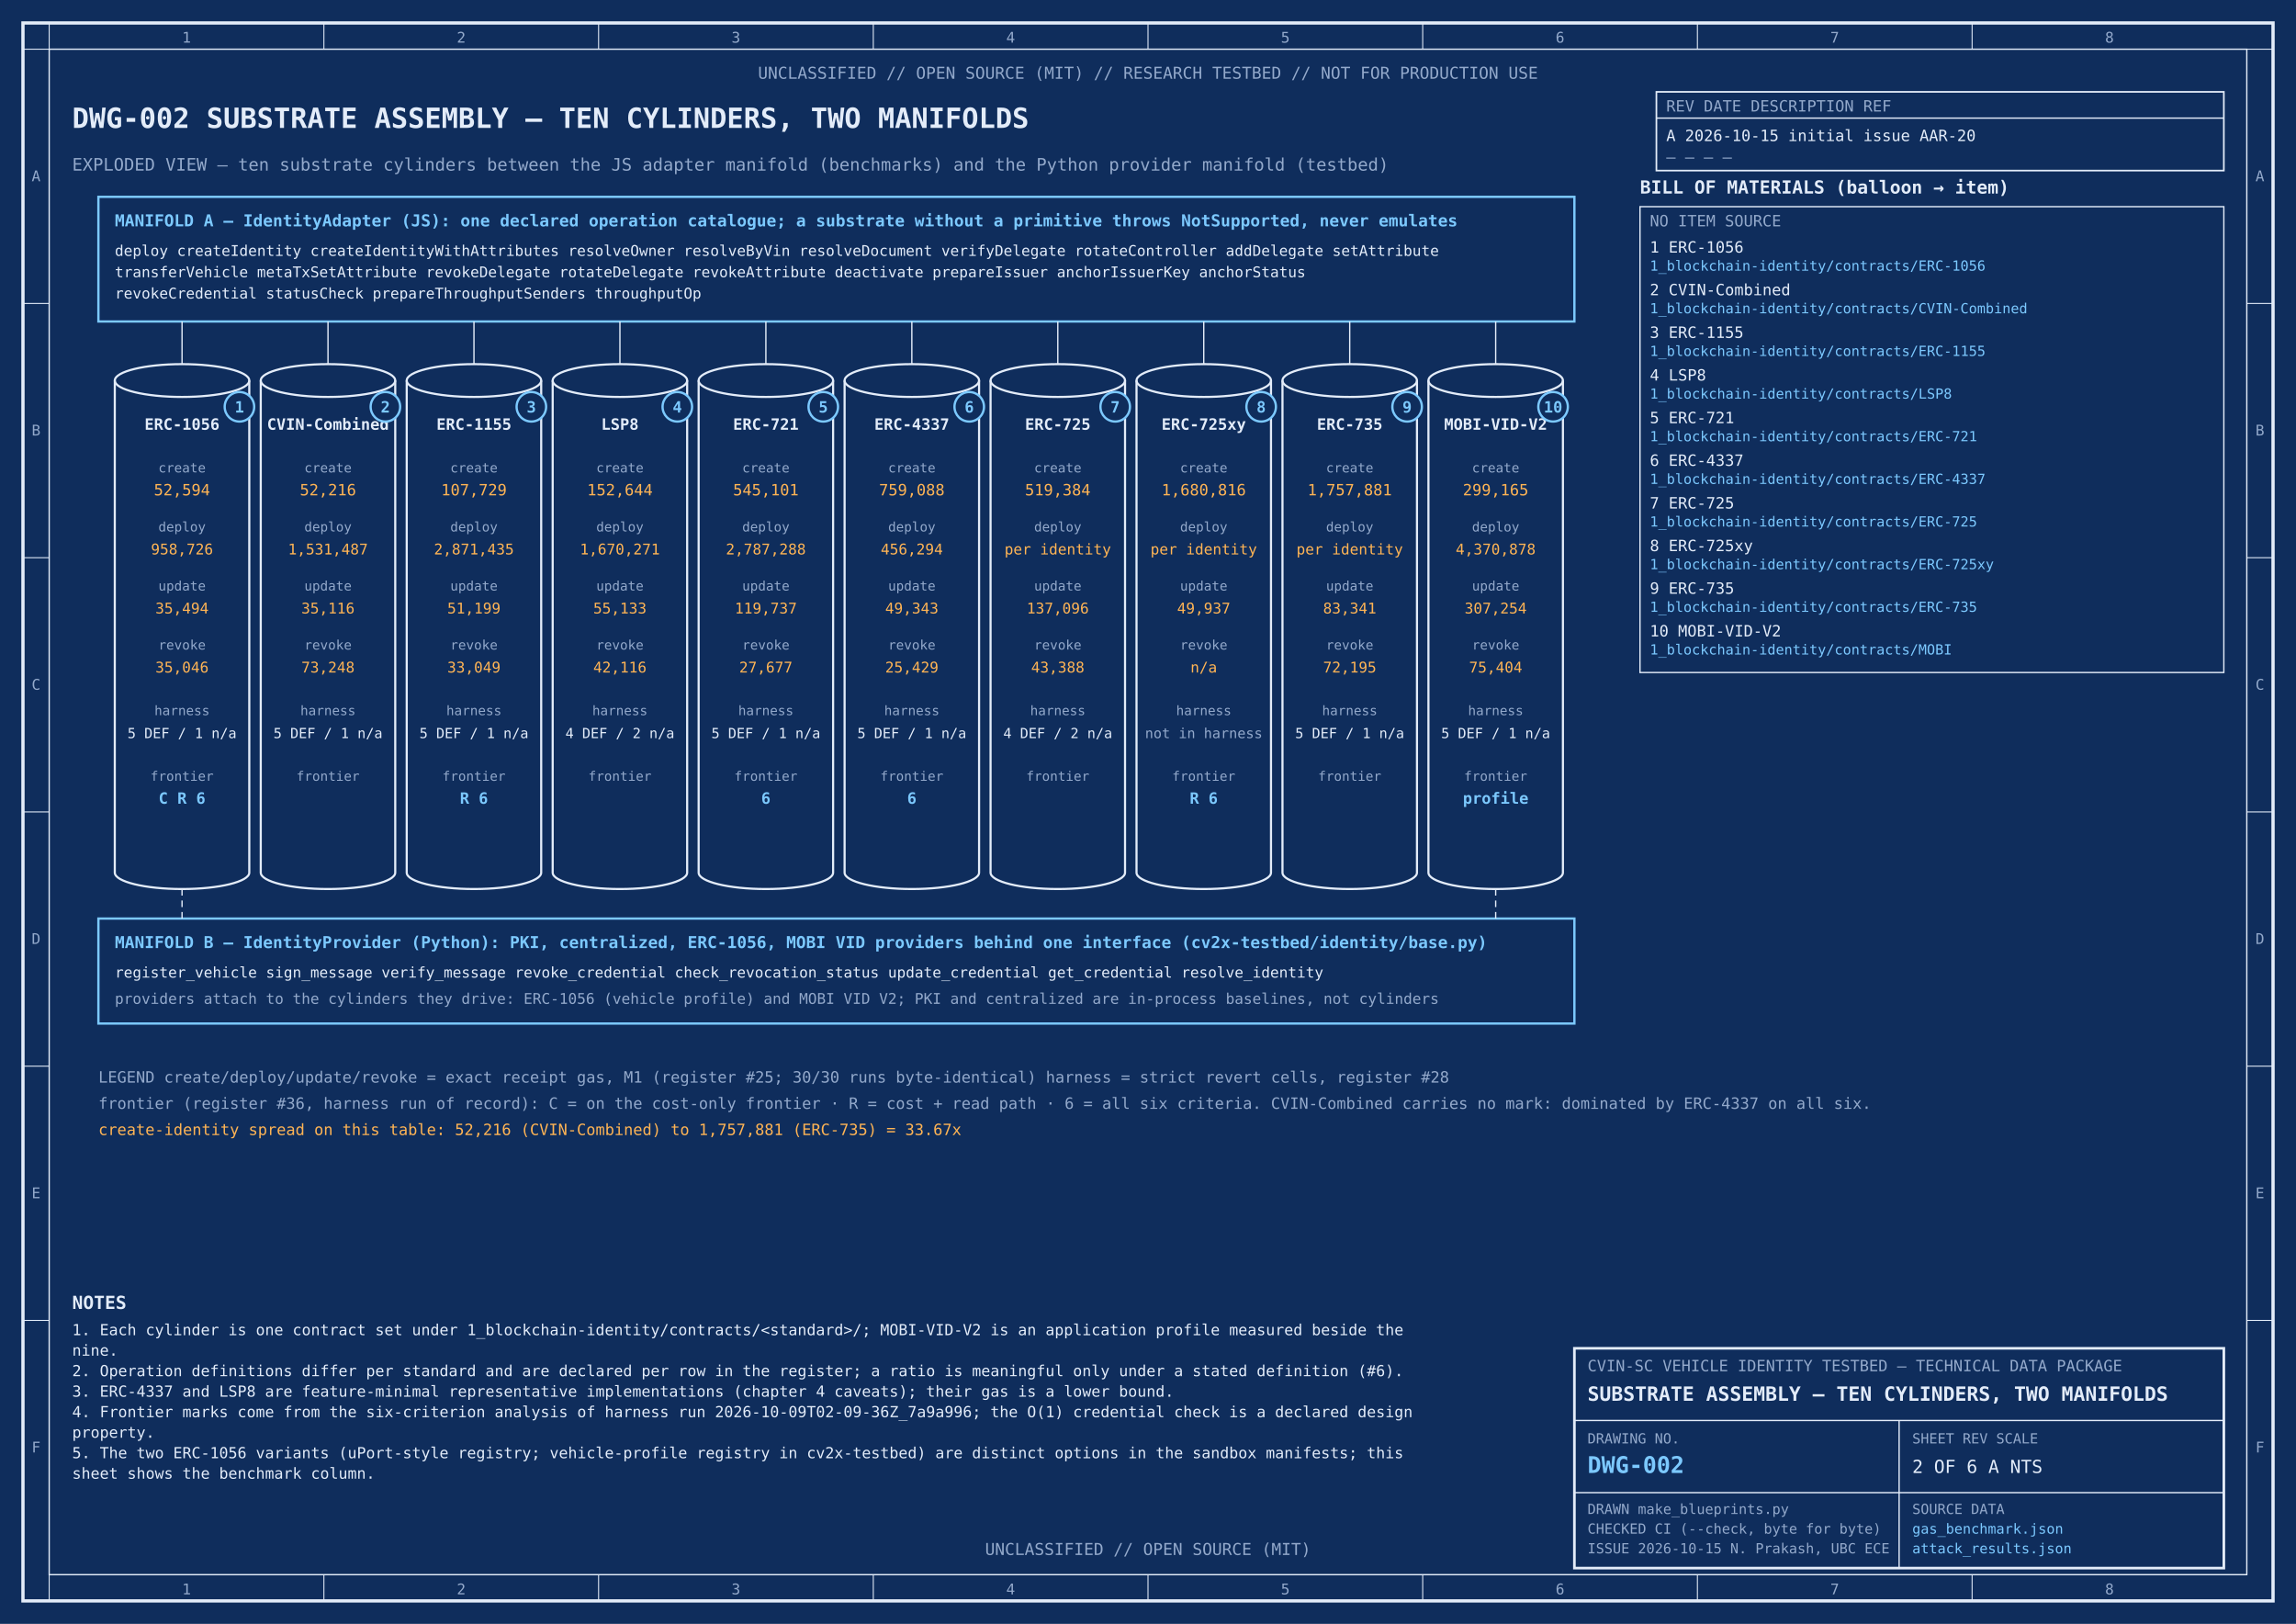
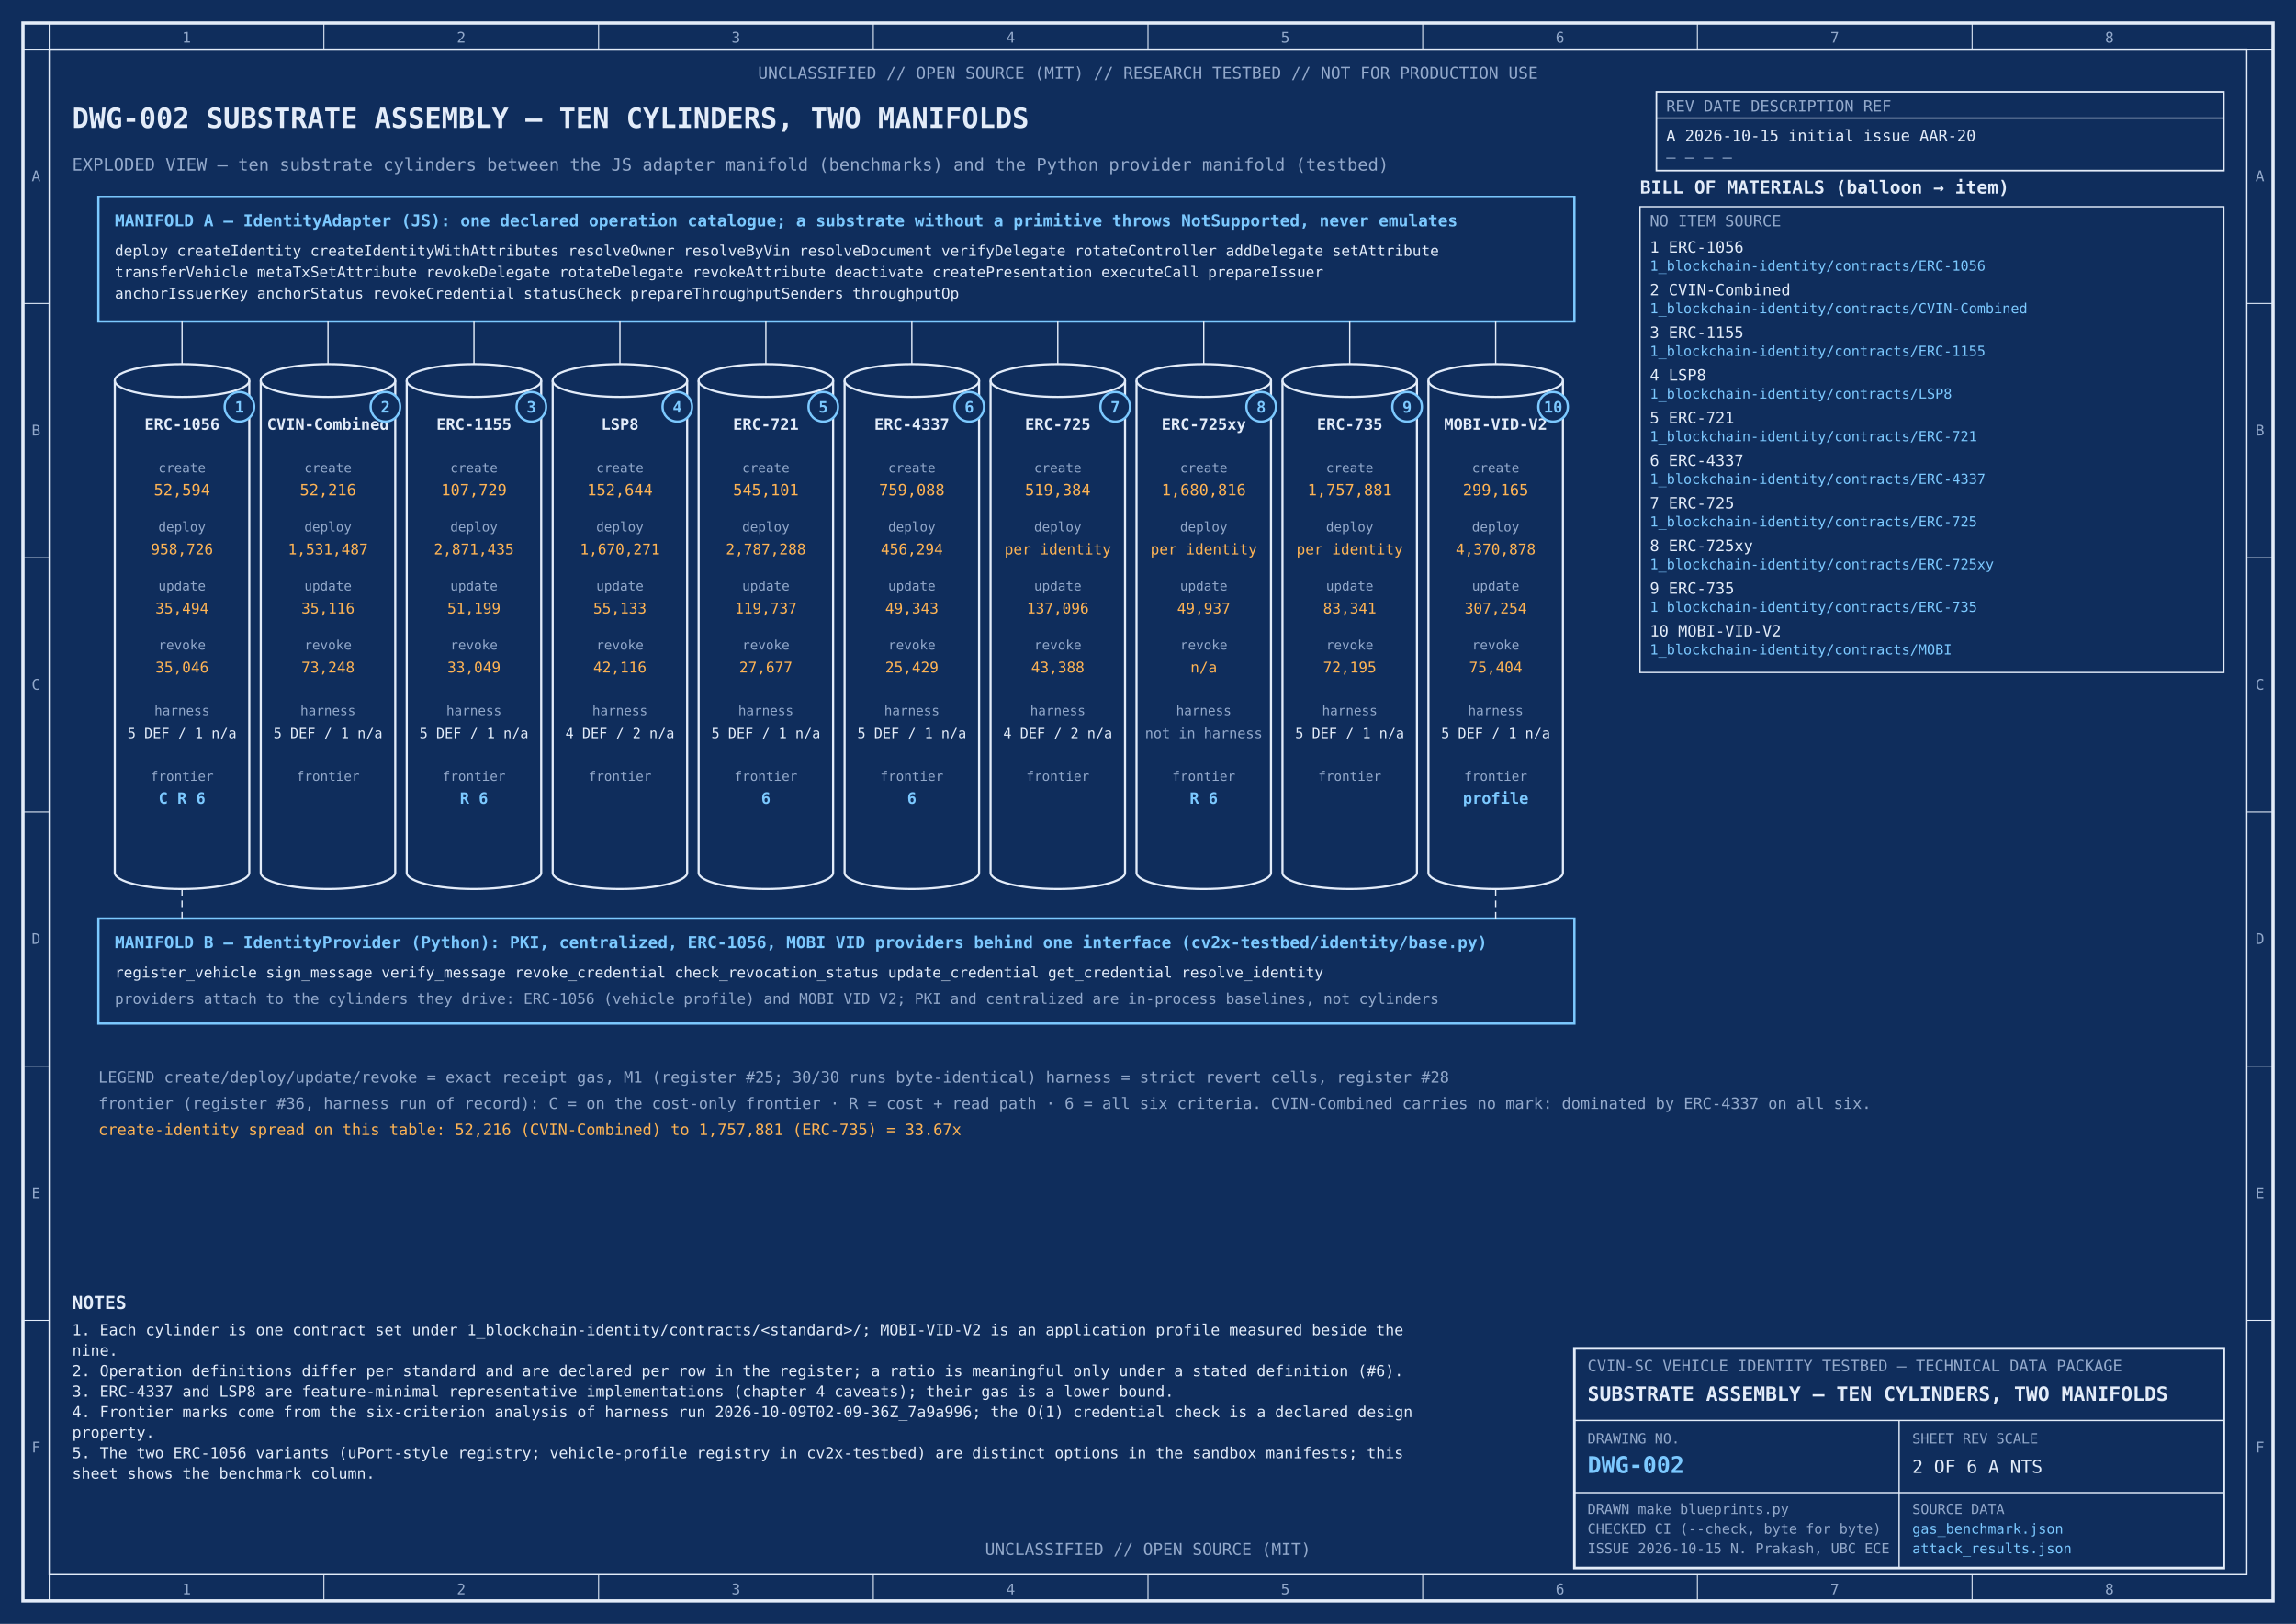
<svg xmlns="http://www.w3.org/2000/svg" width="1400" height="990" viewBox="0 0 1400 990" font-family="DejaVu Sans Mono, Menlo, Consolas, monospace">
  <defs>
    <marker id="arrow" viewBox="0 0 10 10" refX="9" refY="5" markerWidth="7" markerHeight="7" orient="auto-start-reverse">
      <path d="M0,0 L10,5 L0,10 z" fill="#e3ecf9" />
    </marker>
    <pattern id="hatch" width="8" height="8" patternUnits="userSpaceOnUse" patternTransform="rotate(45)">
      <line x1="0" y1="0" x2="0" y2="8" stroke="#ffb454" stroke-width="1" />
    </pattern>
  </defs>
  <rect width="1400" height="990" fill="#0f2d5c" />
  <text x="44" y="104" font-size="10.5" text-anchor="start" fill="#93a9cb" font-weight="normal">EXPLODED VIEW — ten substrate cylinders between the JS adapter manifold (benchmarks) and the Python provider manifold (testbed)</text>
  <rect x="60" y="120" width="900" height="76" stroke="#7cc9ff" fill="none" stroke-width="1.4" rx="0" />
  <text x="70" y="138" font-size="10" text-anchor="start" fill="#7cc9ff" font-weight="bold">MANIFOLD A — IdentityAdapter (JS): one declared operation catalogue; a substrate without a primitive throws NotSupported, never emulates</text>
  <text x="70" y="156" font-size="9" text-anchor="start" fill="#e3ecf9" font-weight="normal">deploy createIdentity createIdentityWithAttributes resolveOwner resolveByVin resolveDocument verifyDelegate rotateController addDelegate setAttribute</text>
-   <text x="70" y="169" font-size="9" text-anchor="start" fill="#e3ecf9" font-weight="normal">transferVehicle metaTxSetAttribute revokeDelegate rotateDelegate revokeAttribute deactivate prepareIssuer anchorIssuerKey anchorStatus</text>
-   <text x="70" y="182" font-size="9" text-anchor="start" fill="#e3ecf9" font-weight="normal">revokeCredential statusCheck prepareThroughputSenders throughputOp</text>
+   <text x="70" y="169" font-size="9" text-anchor="start" fill="#e3ecf9" font-weight="normal">transferVehicle metaTxSetAttribute revokeDelegate rotateDelegate revokeAttribute deactivate createPresentation executeCall prepareIssuer</text>
+   <text x="70" y="182" font-size="9" text-anchor="start" fill="#e3ecf9" font-weight="normal">anchorIssuerKey anchorStatus revokeCredential statusCheck prepareThroughputSenders throughputOp</text>
  <ellipse cx="111.0" cy="232" rx="41.0" ry="10" stroke="#e3ecf9" fill="#0f2d5c" stroke-width="1.3" />
  <line x1="70" y1="232" x2="70" y2="532" stroke="#e3ecf9" stroke-width="1.3" />
  <line x1="152" y1="232" x2="152" y2="532" stroke="#e3ecf9" stroke-width="1.3" />
  <path d="M70,532 a41.0,10 0 0,0 82,0" stroke="#e3ecf9" fill="none" stroke-width="1.3" />
  <text x="111.0" y="262" font-size="9.5" text-anchor="middle" fill="#e3ecf9" font-weight="bold">ERC-1056</text>
  <text x="111.0" y="288" font-size="8" text-anchor="middle" fill="#93a9cb" font-weight="normal">create</text>
  <text x="111.0" y="302" font-size="9.5" text-anchor="middle" fill="#ffb454" font-weight="normal">52,594</text>
  <text x="111.0" y="324" font-size="8" text-anchor="middle" fill="#93a9cb" font-weight="normal">deploy</text>
  <text x="111.0" y="338" font-size="9" text-anchor="middle" fill="#ffb454" font-weight="normal">958,726</text>
  <text x="111.0" y="360" font-size="8" text-anchor="middle" fill="#93a9cb" font-weight="normal">update</text>
  <text x="111.0" y="374" font-size="9" text-anchor="middle" fill="#ffb454" font-weight="normal">35,494</text>
  <text x="111.0" y="396" font-size="8" text-anchor="middle" fill="#93a9cb" font-weight="normal">revoke</text>
  <text x="111.0" y="410" font-size="9" text-anchor="middle" fill="#ffb454" font-weight="normal">35,046</text>
  <text x="111.0" y="436" font-size="8" text-anchor="middle" fill="#93a9cb" font-weight="normal">harness</text>
  <text x="111.0" y="450" font-size="8.5" text-anchor="middle" fill="#e3ecf9" font-weight="normal">5 DEF / 1 n/a</text>
  <text x="111.0" y="476" font-size="8" text-anchor="middle" fill="#93a9cb" font-weight="normal">frontier</text>
  <text x="111.0" y="490" font-size="9.5" text-anchor="middle" fill="#7cc9ff" font-weight="bold">C R 6</text>
  <circle cx="146" cy="248" r="9" stroke="#7cc9ff" fill="#0f2d5c" stroke-width="1.4" />
  <text x="146" y="251.5" font-size="9.5" text-anchor="middle" fill="#7cc9ff" font-weight="bold">1</text>
  <line x1="111.0" y1="196" x2="111.0" y2="222" stroke="#e3ecf9" stroke-width="0.8" />
  <ellipse cx="200.0" cy="232" rx="41.0" ry="10" stroke="#e3ecf9" fill="#0f2d5c" stroke-width="1.3" />
  <line x1="159" y1="232" x2="159" y2="532" stroke="#e3ecf9" stroke-width="1.3" />
  <line x1="241" y1="232" x2="241" y2="532" stroke="#e3ecf9" stroke-width="1.3" />
  <path d="M159,532 a41.0,10 0 0,0 82,0" stroke="#e3ecf9" fill="none" stroke-width="1.3" />
  <text x="200.0" y="262" font-size="9.5" text-anchor="middle" fill="#e3ecf9" font-weight="bold">CVIN-Combined</text>
  <text x="200.0" y="288" font-size="8" text-anchor="middle" fill="#93a9cb" font-weight="normal">create</text>
  <text x="200.0" y="302" font-size="9.5" text-anchor="middle" fill="#ffb454" font-weight="normal">52,216</text>
  <text x="200.0" y="324" font-size="8" text-anchor="middle" fill="#93a9cb" font-weight="normal">deploy</text>
  <text x="200.0" y="338" font-size="9" text-anchor="middle" fill="#ffb454" font-weight="normal">1,531,487</text>
  <text x="200.0" y="360" font-size="8" text-anchor="middle" fill="#93a9cb" font-weight="normal">update</text>
  <text x="200.0" y="374" font-size="9" text-anchor="middle" fill="#ffb454" font-weight="normal">35,116</text>
  <text x="200.0" y="396" font-size="8" text-anchor="middle" fill="#93a9cb" font-weight="normal">revoke</text>
  <text x="200.0" y="410" font-size="9" text-anchor="middle" fill="#ffb454" font-weight="normal">73,248</text>
  <text x="200.0" y="436" font-size="8" text-anchor="middle" fill="#93a9cb" font-weight="normal">harness</text>
  <text x="200.0" y="450" font-size="8.5" text-anchor="middle" fill="#e3ecf9" font-weight="normal">5 DEF / 1 n/a</text>
  <text x="200.0" y="476" font-size="8" text-anchor="middle" fill="#93a9cb" font-weight="normal">frontier</text>
  <text x="200.0" y="490" font-size="9.5" text-anchor="middle" fill="#7cc9ff" font-weight="bold" />
  <circle cx="235" cy="248" r="9" stroke="#7cc9ff" fill="#0f2d5c" stroke-width="1.4" />
  <text x="235" y="251.5" font-size="9.5" text-anchor="middle" fill="#7cc9ff" font-weight="bold">2</text>
  <line x1="200.0" y1="196" x2="200.0" y2="222" stroke="#e3ecf9" stroke-width="0.8" />
  <ellipse cx="289.0" cy="232" rx="41.0" ry="10" stroke="#e3ecf9" fill="#0f2d5c" stroke-width="1.3" />
  <line x1="248" y1="232" x2="248" y2="532" stroke="#e3ecf9" stroke-width="1.3" />
  <line x1="330" y1="232" x2="330" y2="532" stroke="#e3ecf9" stroke-width="1.3" />
  <path d="M248,532 a41.0,10 0 0,0 82,0" stroke="#e3ecf9" fill="none" stroke-width="1.3" />
  <text x="289.0" y="262" font-size="9.5" text-anchor="middle" fill="#e3ecf9" font-weight="bold">ERC-1155</text>
  <text x="289.0" y="288" font-size="8" text-anchor="middle" fill="#93a9cb" font-weight="normal">create</text>
  <text x="289.0" y="302" font-size="9.5" text-anchor="middle" fill="#ffb454" font-weight="normal">107,729</text>
  <text x="289.0" y="324" font-size="8" text-anchor="middle" fill="#93a9cb" font-weight="normal">deploy</text>
  <text x="289.0" y="338" font-size="9" text-anchor="middle" fill="#ffb454" font-weight="normal">2,871,435</text>
  <text x="289.0" y="360" font-size="8" text-anchor="middle" fill="#93a9cb" font-weight="normal">update</text>
  <text x="289.0" y="374" font-size="9" text-anchor="middle" fill="#ffb454" font-weight="normal">51,199</text>
  <text x="289.0" y="396" font-size="8" text-anchor="middle" fill="#93a9cb" font-weight="normal">revoke</text>
  <text x="289.0" y="410" font-size="9" text-anchor="middle" fill="#ffb454" font-weight="normal">33,049</text>
  <text x="289.0" y="436" font-size="8" text-anchor="middle" fill="#93a9cb" font-weight="normal">harness</text>
  <text x="289.0" y="450" font-size="8.5" text-anchor="middle" fill="#e3ecf9" font-weight="normal">5 DEF / 1 n/a</text>
  <text x="289.0" y="476" font-size="8" text-anchor="middle" fill="#93a9cb" font-weight="normal">frontier</text>
  <text x="289.0" y="490" font-size="9.5" text-anchor="middle" fill="#7cc9ff" font-weight="bold">R 6</text>
  <circle cx="324" cy="248" r="9" stroke="#7cc9ff" fill="#0f2d5c" stroke-width="1.4" />
  <text x="324" y="251.5" font-size="9.5" text-anchor="middle" fill="#7cc9ff" font-weight="bold">3</text>
  <line x1="289.0" y1="196" x2="289.0" y2="222" stroke="#e3ecf9" stroke-width="0.8" />
  <ellipse cx="378.0" cy="232" rx="41.0" ry="10" stroke="#e3ecf9" fill="#0f2d5c" stroke-width="1.3" />
  <line x1="337" y1="232" x2="337" y2="532" stroke="#e3ecf9" stroke-width="1.3" />
  <line x1="419" y1="232" x2="419" y2="532" stroke="#e3ecf9" stroke-width="1.3" />
  <path d="M337,532 a41.0,10 0 0,0 82,0" stroke="#e3ecf9" fill="none" stroke-width="1.3" />
  <text x="378.0" y="262" font-size="9.5" text-anchor="middle" fill="#e3ecf9" font-weight="bold">LSP8</text>
  <text x="378.0" y="288" font-size="8" text-anchor="middle" fill="#93a9cb" font-weight="normal">create</text>
  <text x="378.0" y="302" font-size="9.5" text-anchor="middle" fill="#ffb454" font-weight="normal">152,644</text>
  <text x="378.0" y="324" font-size="8" text-anchor="middle" fill="#93a9cb" font-weight="normal">deploy</text>
  <text x="378.0" y="338" font-size="9" text-anchor="middle" fill="#ffb454" font-weight="normal">1,670,271</text>
  <text x="378.0" y="360" font-size="8" text-anchor="middle" fill="#93a9cb" font-weight="normal">update</text>
  <text x="378.0" y="374" font-size="9" text-anchor="middle" fill="#ffb454" font-weight="normal">55,133</text>
  <text x="378.0" y="396" font-size="8" text-anchor="middle" fill="#93a9cb" font-weight="normal">revoke</text>
  <text x="378.0" y="410" font-size="9" text-anchor="middle" fill="#ffb454" font-weight="normal">42,116</text>
  <text x="378.0" y="436" font-size="8" text-anchor="middle" fill="#93a9cb" font-weight="normal">harness</text>
  <text x="378.0" y="450" font-size="8.5" text-anchor="middle" fill="#e3ecf9" font-weight="normal">4 DEF / 2 n/a</text>
  <text x="378.0" y="476" font-size="8" text-anchor="middle" fill="#93a9cb" font-weight="normal">frontier</text>
  <text x="378.0" y="490" font-size="9.5" text-anchor="middle" fill="#7cc9ff" font-weight="bold" />
  <circle cx="413" cy="248" r="9" stroke="#7cc9ff" fill="#0f2d5c" stroke-width="1.4" />
  <text x="413" y="251.5" font-size="9.5" text-anchor="middle" fill="#7cc9ff" font-weight="bold">4</text>
  <line x1="378.0" y1="196" x2="378.0" y2="222" stroke="#e3ecf9" stroke-width="0.8" />
  <ellipse cx="467.0" cy="232" rx="41.0" ry="10" stroke="#e3ecf9" fill="#0f2d5c" stroke-width="1.3" />
  <line x1="426" y1="232" x2="426" y2="532" stroke="#e3ecf9" stroke-width="1.3" />
  <line x1="508" y1="232" x2="508" y2="532" stroke="#e3ecf9" stroke-width="1.3" />
  <path d="M426,532 a41.0,10 0 0,0 82,0" stroke="#e3ecf9" fill="none" stroke-width="1.3" />
  <text x="467.0" y="262" font-size="9.5" text-anchor="middle" fill="#e3ecf9" font-weight="bold">ERC-721</text>
  <text x="467.0" y="288" font-size="8" text-anchor="middle" fill="#93a9cb" font-weight="normal">create</text>
  <text x="467.0" y="302" font-size="9.5" text-anchor="middle" fill="#ffb454" font-weight="normal">545,101</text>
  <text x="467.0" y="324" font-size="8" text-anchor="middle" fill="#93a9cb" font-weight="normal">deploy</text>
  <text x="467.0" y="338" font-size="9" text-anchor="middle" fill="#ffb454" font-weight="normal">2,787,288</text>
  <text x="467.0" y="360" font-size="8" text-anchor="middle" fill="#93a9cb" font-weight="normal">update</text>
  <text x="467.0" y="374" font-size="9" text-anchor="middle" fill="#ffb454" font-weight="normal">119,737</text>
  <text x="467.0" y="396" font-size="8" text-anchor="middle" fill="#93a9cb" font-weight="normal">revoke</text>
  <text x="467.0" y="410" font-size="9" text-anchor="middle" fill="#ffb454" font-weight="normal">27,677</text>
  <text x="467.0" y="436" font-size="8" text-anchor="middle" fill="#93a9cb" font-weight="normal">harness</text>
  <text x="467.0" y="450" font-size="8.5" text-anchor="middle" fill="#e3ecf9" font-weight="normal">5 DEF / 1 n/a</text>
  <text x="467.0" y="476" font-size="8" text-anchor="middle" fill="#93a9cb" font-weight="normal">frontier</text>
  <text x="467.0" y="490" font-size="9.5" text-anchor="middle" fill="#7cc9ff" font-weight="bold">6</text>
  <circle cx="502" cy="248" r="9" stroke="#7cc9ff" fill="#0f2d5c" stroke-width="1.4" />
  <text x="502" y="251.5" font-size="9.5" text-anchor="middle" fill="#7cc9ff" font-weight="bold">5</text>
  <line x1="467.0" y1="196" x2="467.0" y2="222" stroke="#e3ecf9" stroke-width="0.8" />
  <ellipse cx="556.0" cy="232" rx="41.0" ry="10" stroke="#e3ecf9" fill="#0f2d5c" stroke-width="1.3" />
  <line x1="515" y1="232" x2="515" y2="532" stroke="#e3ecf9" stroke-width="1.3" />
  <line x1="597" y1="232" x2="597" y2="532" stroke="#e3ecf9" stroke-width="1.3" />
  <path d="M515,532 a41.0,10 0 0,0 82,0" stroke="#e3ecf9" fill="none" stroke-width="1.3" />
  <text x="556.0" y="262" font-size="9.5" text-anchor="middle" fill="#e3ecf9" font-weight="bold">ERC-4337</text>
  <text x="556.0" y="288" font-size="8" text-anchor="middle" fill="#93a9cb" font-weight="normal">create</text>
  <text x="556.0" y="302" font-size="9.5" text-anchor="middle" fill="#ffb454" font-weight="normal">759,088</text>
  <text x="556.0" y="324" font-size="8" text-anchor="middle" fill="#93a9cb" font-weight="normal">deploy</text>
  <text x="556.0" y="338" font-size="9" text-anchor="middle" fill="#ffb454" font-weight="normal">456,294</text>
  <text x="556.0" y="360" font-size="8" text-anchor="middle" fill="#93a9cb" font-weight="normal">update</text>
  <text x="556.0" y="374" font-size="9" text-anchor="middle" fill="#ffb454" font-weight="normal">49,343</text>
  <text x="556.0" y="396" font-size="8" text-anchor="middle" fill="#93a9cb" font-weight="normal">revoke</text>
  <text x="556.0" y="410" font-size="9" text-anchor="middle" fill="#ffb454" font-weight="normal">25,429</text>
  <text x="556.0" y="436" font-size="8" text-anchor="middle" fill="#93a9cb" font-weight="normal">harness</text>
  <text x="556.0" y="450" font-size="8.5" text-anchor="middle" fill="#e3ecf9" font-weight="normal">5 DEF / 1 n/a</text>
  <text x="556.0" y="476" font-size="8" text-anchor="middle" fill="#93a9cb" font-weight="normal">frontier</text>
  <text x="556.0" y="490" font-size="9.5" text-anchor="middle" fill="#7cc9ff" font-weight="bold">6</text>
  <circle cx="591" cy="248" r="9" stroke="#7cc9ff" fill="#0f2d5c" stroke-width="1.4" />
  <text x="591" y="251.5" font-size="9.5" text-anchor="middle" fill="#7cc9ff" font-weight="bold">6</text>
  <line x1="556.0" y1="196" x2="556.0" y2="222" stroke="#e3ecf9" stroke-width="0.8" />
  <ellipse cx="645.0" cy="232" rx="41.0" ry="10" stroke="#e3ecf9" fill="#0f2d5c" stroke-width="1.3" />
  <line x1="604" y1="232" x2="604" y2="532" stroke="#e3ecf9" stroke-width="1.3" />
  <line x1="686" y1="232" x2="686" y2="532" stroke="#e3ecf9" stroke-width="1.3" />
  <path d="M604,532 a41.0,10 0 0,0 82,0" stroke="#e3ecf9" fill="none" stroke-width="1.3" />
  <text x="645.0" y="262" font-size="9.5" text-anchor="middle" fill="#e3ecf9" font-weight="bold">ERC-725</text>
  <text x="645.0" y="288" font-size="8" text-anchor="middle" fill="#93a9cb" font-weight="normal">create</text>
  <text x="645.0" y="302" font-size="9.5" text-anchor="middle" fill="#ffb454" font-weight="normal">519,384</text>
  <text x="645.0" y="324" font-size="8" text-anchor="middle" fill="#93a9cb" font-weight="normal">deploy</text>
  <text x="645.0" y="338" font-size="9" text-anchor="middle" fill="#ffb454" font-weight="normal">per identity</text>
  <text x="645.0" y="360" font-size="8" text-anchor="middle" fill="#93a9cb" font-weight="normal">update</text>
  <text x="645.0" y="374" font-size="9" text-anchor="middle" fill="#ffb454" font-weight="normal">137,096</text>
  <text x="645.0" y="396" font-size="8" text-anchor="middle" fill="#93a9cb" font-weight="normal">revoke</text>
  <text x="645.0" y="410" font-size="9" text-anchor="middle" fill="#ffb454" font-weight="normal">43,388</text>
  <text x="645.0" y="436" font-size="8" text-anchor="middle" fill="#93a9cb" font-weight="normal">harness</text>
  <text x="645.0" y="450" font-size="8.5" text-anchor="middle" fill="#e3ecf9" font-weight="normal">4 DEF / 2 n/a</text>
  <text x="645.0" y="476" font-size="8" text-anchor="middle" fill="#93a9cb" font-weight="normal">frontier</text>
  <text x="645.0" y="490" font-size="9.5" text-anchor="middle" fill="#7cc9ff" font-weight="bold" />
  <circle cx="680" cy="248" r="9" stroke="#7cc9ff" fill="#0f2d5c" stroke-width="1.4" />
  <text x="680" y="251.5" font-size="9.5" text-anchor="middle" fill="#7cc9ff" font-weight="bold">7</text>
  <line x1="645.0" y1="196" x2="645.0" y2="222" stroke="#e3ecf9" stroke-width="0.8" />
  <ellipse cx="734.0" cy="232" rx="41.0" ry="10" stroke="#e3ecf9" fill="#0f2d5c" stroke-width="1.3" />
  <line x1="693" y1="232" x2="693" y2="532" stroke="#e3ecf9" stroke-width="1.3" />
  <line x1="775" y1="232" x2="775" y2="532" stroke="#e3ecf9" stroke-width="1.3" />
  <path d="M693,532 a41.0,10 0 0,0 82,0" stroke="#e3ecf9" fill="none" stroke-width="1.3" />
  <text x="734.0" y="262" font-size="9.5" text-anchor="middle" fill="#e3ecf9" font-weight="bold">ERC-725xy</text>
  <text x="734.0" y="288" font-size="8" text-anchor="middle" fill="#93a9cb" font-weight="normal">create</text>
  <text x="734.0" y="302" font-size="9.5" text-anchor="middle" fill="#ffb454" font-weight="normal">1,680,816</text>
  <text x="734.0" y="324" font-size="8" text-anchor="middle" fill="#93a9cb" font-weight="normal">deploy</text>
  <text x="734.0" y="338" font-size="9" text-anchor="middle" fill="#ffb454" font-weight="normal">per identity</text>
  <text x="734.0" y="360" font-size="8" text-anchor="middle" fill="#93a9cb" font-weight="normal">update</text>
  <text x="734.0" y="374" font-size="9" text-anchor="middle" fill="#ffb454" font-weight="normal">49,937</text>
  <text x="734.0" y="396" font-size="8" text-anchor="middle" fill="#93a9cb" font-weight="normal">revoke</text>
  <text x="734.0" y="410" font-size="9" text-anchor="middle" fill="#ffb454" font-weight="normal">n/a</text>
  <text x="734.0" y="436" font-size="8" text-anchor="middle" fill="#93a9cb" font-weight="normal">harness</text>
  <text x="734.0" y="450" font-size="8.5" text-anchor="middle" fill="#93a9cb" font-weight="normal">not in harness</text>
  <text x="734.0" y="476" font-size="8" text-anchor="middle" fill="#93a9cb" font-weight="normal">frontier</text>
  <text x="734.0" y="490" font-size="9.5" text-anchor="middle" fill="#7cc9ff" font-weight="bold">R 6</text>
  <circle cx="769" cy="248" r="9" stroke="#7cc9ff" fill="#0f2d5c" stroke-width="1.4" />
  <text x="769" y="251.5" font-size="9.5" text-anchor="middle" fill="#7cc9ff" font-weight="bold">8</text>
  <line x1="734.0" y1="196" x2="734.0" y2="222" stroke="#e3ecf9" stroke-width="0.8" />
  <ellipse cx="823.0" cy="232" rx="41.0" ry="10" stroke="#e3ecf9" fill="#0f2d5c" stroke-width="1.3" />
  <line x1="782" y1="232" x2="782" y2="532" stroke="#e3ecf9" stroke-width="1.3" />
  <line x1="864" y1="232" x2="864" y2="532" stroke="#e3ecf9" stroke-width="1.3" />
  <path d="M782,532 a41.0,10 0 0,0 82,0" stroke="#e3ecf9" fill="none" stroke-width="1.3" />
  <text x="823.0" y="262" font-size="9.5" text-anchor="middle" fill="#e3ecf9" font-weight="bold">ERC-735</text>
  <text x="823.0" y="288" font-size="8" text-anchor="middle" fill="#93a9cb" font-weight="normal">create</text>
  <text x="823.0" y="302" font-size="9.5" text-anchor="middle" fill="#ffb454" font-weight="normal">1,757,881</text>
  <text x="823.0" y="324" font-size="8" text-anchor="middle" fill="#93a9cb" font-weight="normal">deploy</text>
  <text x="823.0" y="338" font-size="9" text-anchor="middle" fill="#ffb454" font-weight="normal">per identity</text>
  <text x="823.0" y="360" font-size="8" text-anchor="middle" fill="#93a9cb" font-weight="normal">update</text>
  <text x="823.0" y="374" font-size="9" text-anchor="middle" fill="#ffb454" font-weight="normal">83,341</text>
  <text x="823.0" y="396" font-size="8" text-anchor="middle" fill="#93a9cb" font-weight="normal">revoke</text>
  <text x="823.0" y="410" font-size="9" text-anchor="middle" fill="#ffb454" font-weight="normal">72,195</text>
  <text x="823.0" y="436" font-size="8" text-anchor="middle" fill="#93a9cb" font-weight="normal">harness</text>
  <text x="823.0" y="450" font-size="8.5" text-anchor="middle" fill="#e3ecf9" font-weight="normal">5 DEF / 1 n/a</text>
  <text x="823.0" y="476" font-size="8" text-anchor="middle" fill="#93a9cb" font-weight="normal">frontier</text>
  <text x="823.0" y="490" font-size="9.5" text-anchor="middle" fill="#7cc9ff" font-weight="bold" />
  <circle cx="858" cy="248" r="9" stroke="#7cc9ff" fill="#0f2d5c" stroke-width="1.4" />
  <text x="858" y="251.5" font-size="9.5" text-anchor="middle" fill="#7cc9ff" font-weight="bold">9</text>
  <line x1="823.0" y1="196" x2="823.0" y2="222" stroke="#e3ecf9" stroke-width="0.8" />
  <ellipse cx="912.0" cy="232" rx="41.0" ry="10" stroke="#e3ecf9" fill="#0f2d5c" stroke-width="1.3" />
  <line x1="871" y1="232" x2="871" y2="532" stroke="#e3ecf9" stroke-width="1.3" />
  <line x1="953" y1="232" x2="953" y2="532" stroke="#e3ecf9" stroke-width="1.3" />
  <path d="M871,532 a41.0,10 0 0,0 82,0" stroke="#e3ecf9" fill="none" stroke-width="1.3" />
  <text x="912.0" y="262" font-size="9.5" text-anchor="middle" fill="#e3ecf9" font-weight="bold">MOBI-VID-V2</text>
  <text x="912.0" y="288" font-size="8" text-anchor="middle" fill="#93a9cb" font-weight="normal">create</text>
  <text x="912.0" y="302" font-size="9.5" text-anchor="middle" fill="#ffb454" font-weight="normal">299,165</text>
  <text x="912.0" y="324" font-size="8" text-anchor="middle" fill="#93a9cb" font-weight="normal">deploy</text>
  <text x="912.0" y="338" font-size="9" text-anchor="middle" fill="#ffb454" font-weight="normal">4,370,878</text>
  <text x="912.0" y="360" font-size="8" text-anchor="middle" fill="#93a9cb" font-weight="normal">update</text>
  <text x="912.0" y="374" font-size="9" text-anchor="middle" fill="#ffb454" font-weight="normal">307,254</text>
  <text x="912.0" y="396" font-size="8" text-anchor="middle" fill="#93a9cb" font-weight="normal">revoke</text>
  <text x="912.0" y="410" font-size="9" text-anchor="middle" fill="#ffb454" font-weight="normal">75,404</text>
  <text x="912.0" y="436" font-size="8" text-anchor="middle" fill="#93a9cb" font-weight="normal">harness</text>
  <text x="912.0" y="450" font-size="8.5" text-anchor="middle" fill="#e3ecf9" font-weight="normal">5 DEF / 1 n/a</text>
  <text x="912.0" y="476" font-size="8" text-anchor="middle" fill="#93a9cb" font-weight="normal">frontier</text>
  <text x="912.0" y="490" font-size="9.5" text-anchor="middle" fill="#7cc9ff" font-weight="bold">profile</text>
  <circle cx="947" cy="248" r="9" stroke="#7cc9ff" fill="#0f2d5c" stroke-width="1.4" />
  <text x="947" y="251.5" font-size="9.5" text-anchor="middle" fill="#7cc9ff" font-weight="bold">10</text>
  <line x1="912.0" y1="196" x2="912.0" y2="222" stroke="#e3ecf9" stroke-width="0.8" />
  <rect x="60" y="560" width="900" height="64" stroke="#7cc9ff" fill="none" stroke-width="1.4" rx="0" />
  <text x="70" y="578" font-size="10" text-anchor="start" fill="#7cc9ff" font-weight="bold">MANIFOLD B — IdentityProvider (Python): PKI, centralized, ERC-1056, MOBI VID providers behind one interface (cv2x-testbed/identity/base.py)</text>
  <text x="70" y="596" font-size="9" text-anchor="start" fill="#e3ecf9" font-weight="normal">register_vehicle sign_message verify_message revoke_credential check_revocation_status update_credential get_credential resolve_identity</text>
  <text x="70" y="612" font-size="9" text-anchor="start" fill="#93a9cb" font-weight="normal">providers attach to the cylinders they drive: ERC-1056 (vehicle profile) and MOBI VID V2; PKI and centralized are in-process baselines, not cylinders</text>
  <line x1="111.0" y1="542" x2="111.0" y2="560" stroke="#e3ecf9" stroke-width="0.8" stroke-dasharray="4,3" />
  <line x1="912.0" y1="542" x2="912.0" y2="560" stroke="#e3ecf9" stroke-width="0.8" stroke-dasharray="4,3" />
  <text x="60" y="660" font-size="9.5" text-anchor="start" fill="#93a9cb" font-weight="normal">LEGEND  create/deploy/update/revoke = exact receipt gas, M1 (register #25; 30/30 runs byte-identical)   harness = strict revert cells, register #28</text>
  <text x="60" y="676" font-size="9.5" text-anchor="start" fill="#93a9cb" font-weight="normal">frontier (register #36, harness run of record): C = on the cost-only frontier · R = cost + read path · 6 = all six criteria.  CVIN-Combined carries no mark: dominated by ERC-4337 on all six.</text>
  <text x="60" y="692" font-size="9.5" text-anchor="start" fill="#ffb454" font-weight="normal">create-identity spread on this table: 52,216 (CVIN-Combined) to 1,757,881 (ERC-735) = 33.67x</text>
  <rect x="14" y="14" width="1372" height="962" stroke="#e3ecf9" fill="none" stroke-width="2" rx="0" />
  <rect x="30" y="30" width="1340" height="930" stroke="#e3ecf9" fill="none" stroke-width="0.8" rx="0" />
  <line x1="30.0" y1="14" x2="30.0" y2="30" stroke="#e3ecf9" stroke-width="0.6" />
  <line x1="30.0" y1="960" x2="30.0" y2="976" stroke="#e3ecf9" stroke-width="0.6" />
  <text x="113.75" y="26" font-size="9" text-anchor="middle" fill="#93a9cb" font-weight="normal">1</text>
  <text x="113.75" y="972" font-size="9" text-anchor="middle" fill="#93a9cb" font-weight="normal">1</text>
  <line x1="197.5" y1="14" x2="197.5" y2="30" stroke="#e3ecf9" stroke-width="0.6" />
  <line x1="197.5" y1="960" x2="197.5" y2="976" stroke="#e3ecf9" stroke-width="0.6" />
  <text x="281.25" y="26" font-size="9" text-anchor="middle" fill="#93a9cb" font-weight="normal">2</text>
  <text x="281.25" y="972" font-size="9" text-anchor="middle" fill="#93a9cb" font-weight="normal">2</text>
  <line x1="365.0" y1="14" x2="365.0" y2="30" stroke="#e3ecf9" stroke-width="0.6" />
  <line x1="365.0" y1="960" x2="365.0" y2="976" stroke="#e3ecf9" stroke-width="0.6" />
  <text x="448.75" y="26" font-size="9" text-anchor="middle" fill="#93a9cb" font-weight="normal">3</text>
  <text x="448.75" y="972" font-size="9" text-anchor="middle" fill="#93a9cb" font-weight="normal">3</text>
  <line x1="532.5" y1="14" x2="532.5" y2="30" stroke="#e3ecf9" stroke-width="0.6" />
  <line x1="532.5" y1="960" x2="532.5" y2="976" stroke="#e3ecf9" stroke-width="0.6" />
  <text x="616.25" y="26" font-size="9" text-anchor="middle" fill="#93a9cb" font-weight="normal">4</text>
  <text x="616.25" y="972" font-size="9" text-anchor="middle" fill="#93a9cb" font-weight="normal">4</text>
  <line x1="700.0" y1="14" x2="700.0" y2="30" stroke="#e3ecf9" stroke-width="0.6" />
  <line x1="700.0" y1="960" x2="700.0" y2="976" stroke="#e3ecf9" stroke-width="0.6" />
  <text x="783.75" y="26" font-size="9" text-anchor="middle" fill="#93a9cb" font-weight="normal">5</text>
  <text x="783.75" y="972" font-size="9" text-anchor="middle" fill="#93a9cb" font-weight="normal">5</text>
  <line x1="867.5" y1="14" x2="867.5" y2="30" stroke="#e3ecf9" stroke-width="0.6" />
  <line x1="867.5" y1="960" x2="867.5" y2="976" stroke="#e3ecf9" stroke-width="0.6" />
  <text x="951.25" y="26" font-size="9" text-anchor="middle" fill="#93a9cb" font-weight="normal">6</text>
  <text x="951.25" y="972" font-size="9" text-anchor="middle" fill="#93a9cb" font-weight="normal">6</text>
  <line x1="1035.0" y1="14" x2="1035.0" y2="30" stroke="#e3ecf9" stroke-width="0.6" />
  <line x1="1035.0" y1="960" x2="1035.0" y2="976" stroke="#e3ecf9" stroke-width="0.6" />
  <text x="1118.75" y="26" font-size="9" text-anchor="middle" fill="#93a9cb" font-weight="normal">7</text>
  <text x="1118.75" y="972" font-size="9" text-anchor="middle" fill="#93a9cb" font-weight="normal">7</text>
  <line x1="1202.5" y1="14" x2="1202.5" y2="30" stroke="#e3ecf9" stroke-width="0.6" />
  <line x1="1202.5" y1="960" x2="1202.5" y2="976" stroke="#e3ecf9" stroke-width="0.6" />
  <text x="1286.25" y="26" font-size="9" text-anchor="middle" fill="#93a9cb" font-weight="normal">8</text>
  <text x="1286.25" y="972" font-size="9" text-anchor="middle" fill="#93a9cb" font-weight="normal">8</text>
  <line x1="14" y1="30.0" x2="30" y2="30.0" stroke="#e3ecf9" stroke-width="0.6" />
  <line x1="1370" y1="30.0" x2="1386" y2="30.0" stroke="#e3ecf9" stroke-width="0.6" />
  <text x="22" y="110.5" font-size="9" text-anchor="middle" fill="#93a9cb" font-weight="normal">A</text>
  <text x="1378" y="110.5" font-size="9" text-anchor="middle" fill="#93a9cb" font-weight="normal">A</text>
  <line x1="14" y1="185.0" x2="30" y2="185.0" stroke="#e3ecf9" stroke-width="0.6" />
  <line x1="1370" y1="185.0" x2="1386" y2="185.0" stroke="#e3ecf9" stroke-width="0.6" />
  <text x="22" y="265.5" font-size="9" text-anchor="middle" fill="#93a9cb" font-weight="normal">B</text>
  <text x="1378" y="265.5" font-size="9" text-anchor="middle" fill="#93a9cb" font-weight="normal">B</text>
  <line x1="14" y1="340.0" x2="30" y2="340.0" stroke="#e3ecf9" stroke-width="0.6" />
  <line x1="1370" y1="340.0" x2="1386" y2="340.0" stroke="#e3ecf9" stroke-width="0.6" />
  <text x="22" y="420.5" font-size="9" text-anchor="middle" fill="#93a9cb" font-weight="normal">C</text>
  <text x="1378" y="420.5" font-size="9" text-anchor="middle" fill="#93a9cb" font-weight="normal">C</text>
  <line x1="14" y1="495.0" x2="30" y2="495.0" stroke="#e3ecf9" stroke-width="0.6" />
  <line x1="1370" y1="495.0" x2="1386" y2="495.0" stroke="#e3ecf9" stroke-width="0.6" />
  <text x="22" y="575.5" font-size="9" text-anchor="middle" fill="#93a9cb" font-weight="normal">D</text>
  <text x="1378" y="575.5" font-size="9" text-anchor="middle" fill="#93a9cb" font-weight="normal">D</text>
  <line x1="14" y1="650.0" x2="30" y2="650.0" stroke="#e3ecf9" stroke-width="0.6" />
  <line x1="1370" y1="650.0" x2="1386" y2="650.0" stroke="#e3ecf9" stroke-width="0.6" />
  <text x="22" y="730.5" font-size="9" text-anchor="middle" fill="#93a9cb" font-weight="normal">E</text>
  <text x="1378" y="730.5" font-size="9" text-anchor="middle" fill="#93a9cb" font-weight="normal">E</text>
  <line x1="14" y1="805.0" x2="30" y2="805.0" stroke="#e3ecf9" stroke-width="0.6" />
  <line x1="1370" y1="805.0" x2="1386" y2="805.0" stroke="#e3ecf9" stroke-width="0.6" />
  <text x="22" y="885.5" font-size="9" text-anchor="middle" fill="#93a9cb" font-weight="normal">F</text>
  <text x="1378" y="885.5" font-size="9" text-anchor="middle" fill="#93a9cb" font-weight="normal">F</text>
  <text x="700.0" y="48" font-size="10" text-anchor="middle" fill="#93a9cb" font-weight="normal">UNCLASSIFIED // OPEN SOURCE (MIT) // RESEARCH TESTBED // NOT FOR PRODUCTION USE</text>
  <text x="700.0" y="948" font-size="10" text-anchor="middle" fill="#93a9cb" font-weight="normal">UNCLASSIFIED // OPEN SOURCE (MIT)</text>
  <text x="44" y="78" font-size="17" text-anchor="start" fill="#e3ecf9" font-weight="bold">DWG-002  SUBSTRATE ASSEMBLY — TEN CYLINDERS, TWO MANIFOLDS</text>
  <rect x="1010" y="56" width="346" height="48" stroke="#e3ecf9" fill="none" stroke-width="1" rx="0" />
  <line x1="1010" y1="72" x2="1356" y2="72" stroke="#e3ecf9" stroke-width="0.8" />
  <text x="1016" y="68" font-size="9.5" text-anchor="start" fill="#93a9cb" font-weight="normal">REV   DATE         DESCRIPTION                 REF</text>
  <text x="1016" y="86" font-size="9.5" text-anchor="start" fill="#e3ecf9" font-weight="normal">A     2026-10-15   initial issue               AAR-20</text>
  <text x="1016" y="99" font-size="9.5" text-anchor="start" fill="#93a9cb" font-weight="normal">—     —            —                           —</text>
  <text x="44" y="798" font-size="11" text-anchor="start" fill="#e3ecf9" font-weight="bold">NOTES</text>
  <text x="44" y="814.0" font-size="9.3" text-anchor="start" fill="#e3ecf9" font-weight="normal">1. Each cylinder is one contract set under 1_blockchain-identity/contracts/&lt;standard&gt;/; MOBI-VID-V2 is an application profile measured beside the</text>
  <text x="44" y="826.5" font-size="9.3" text-anchor="start" fill="#e3ecf9" font-weight="normal">   nine.</text>
  <text x="44" y="839.0" font-size="9.3" text-anchor="start" fill="#e3ecf9" font-weight="normal">2. Operation definitions differ per standard and are declared per row in the register; a ratio is meaningful only under a stated definition (#6).</text>
  <text x="44" y="851.5" font-size="9.3" text-anchor="start" fill="#e3ecf9" font-weight="normal">3. ERC-4337 and LSP8 are feature-minimal representative implementations (chapter 4 caveats); their gas is a lower bound.</text>
  <text x="44" y="864.0" font-size="9.3" text-anchor="start" fill="#e3ecf9" font-weight="normal">4. Frontier marks come from the six-criterion analysis of harness run 2026-10-09T02-09-36Z_7a9a996; the O(1) credential check is a declared design</text>
  <text x="44" y="876.5" font-size="9.3" text-anchor="start" fill="#e3ecf9" font-weight="normal">   property.</text>
  <text x="44" y="889.0" font-size="9.3" text-anchor="start" fill="#e3ecf9" font-weight="normal">5. The two ERC-1056 variants (uPort-style registry; vehicle-profile registry in cv2x-testbed) are distinct options in the sandbox manifests; this</text>
  <text x="44" y="901.5" font-size="9.3" text-anchor="start" fill="#e3ecf9" font-weight="normal">   sheet shows the benchmark column.</text>
  <text x="1000" y="118" font-size="11" text-anchor="start" fill="#e3ecf9" font-weight="bold">BILL OF MATERIALS (balloon → item)</text>
  <rect x="1000" y="126" width="356" height="284" stroke="#e3ecf9" fill="none" stroke-width="0.8" rx="0" />
  <text x="1006" y="138" font-size="9.5" text-anchor="start" fill="#93a9cb" font-weight="normal">NO  ITEM                      SOURCE</text>
  <text x="1006" y="154" font-size="9.5" text-anchor="start" fill="#e3ecf9" font-weight="normal">1   ERC-1056                  </text>
  <text x="1006" y="165" font-size="8.5" text-anchor="start" fill="#7cc9ff" font-weight="normal">    1_blockchain-identity/contracts/ERC-1056</text>
  <text x="1006" y="180" font-size="9.5" text-anchor="start" fill="#e3ecf9" font-weight="normal">2   CVIN-Combined             </text>
  <text x="1006" y="191" font-size="8.5" text-anchor="start" fill="#7cc9ff" font-weight="normal">    1_blockchain-identity/contracts/CVIN-Combined</text>
  <text x="1006" y="206" font-size="9.5" text-anchor="start" fill="#e3ecf9" font-weight="normal">3   ERC-1155                  </text>
  <text x="1006" y="217" font-size="8.5" text-anchor="start" fill="#7cc9ff" font-weight="normal">    1_blockchain-identity/contracts/ERC-1155</text>
  <text x="1006" y="232" font-size="9.5" text-anchor="start" fill="#e3ecf9" font-weight="normal">4   LSP8                      </text>
  <text x="1006" y="243" font-size="8.5" text-anchor="start" fill="#7cc9ff" font-weight="normal">    1_blockchain-identity/contracts/LSP8</text>
  <text x="1006" y="258" font-size="9.5" text-anchor="start" fill="#e3ecf9" font-weight="normal">5   ERC-721                   </text>
  <text x="1006" y="269" font-size="8.5" text-anchor="start" fill="#7cc9ff" font-weight="normal">    1_blockchain-identity/contracts/ERC-721</text>
  <text x="1006" y="284" font-size="9.5" text-anchor="start" fill="#e3ecf9" font-weight="normal">6   ERC-4337                  </text>
  <text x="1006" y="295" font-size="8.5" text-anchor="start" fill="#7cc9ff" font-weight="normal">    1_blockchain-identity/contracts/ERC-4337</text>
  <text x="1006" y="310" font-size="9.5" text-anchor="start" fill="#e3ecf9" font-weight="normal">7   ERC-725                   </text>
  <text x="1006" y="321" font-size="8.5" text-anchor="start" fill="#7cc9ff" font-weight="normal">    1_blockchain-identity/contracts/ERC-725</text>
  <text x="1006" y="336" font-size="9.5" text-anchor="start" fill="#e3ecf9" font-weight="normal">8   ERC-725xy                 </text>
  <text x="1006" y="347" font-size="8.5" text-anchor="start" fill="#7cc9ff" font-weight="normal">    1_blockchain-identity/contracts/ERC-725xy</text>
  <text x="1006" y="362" font-size="9.5" text-anchor="start" fill="#e3ecf9" font-weight="normal">9   ERC-735                   </text>
  <text x="1006" y="373" font-size="8.5" text-anchor="start" fill="#7cc9ff" font-weight="normal">    1_blockchain-identity/contracts/ERC-735</text>
  <text x="1006" y="388" font-size="9.5" text-anchor="start" fill="#e3ecf9" font-weight="normal">10  MOBI-VID-V2               </text>
  <text x="1006" y="399" font-size="8.5" text-anchor="start" fill="#7cc9ff" font-weight="normal">    1_blockchain-identity/contracts/MOBI</text>
  <rect x="960" y="822" width="396" height="134" stroke="#e3ecf9" fill="none" stroke-width="1.6" rx="0" />
  <line x1="960" y1="866" x2="1356" y2="866" stroke="#e3ecf9" stroke-width="0.8" />
  <line x1="960" y1="910" x2="1356" y2="910" stroke="#e3ecf9" stroke-width="0.8" />
  <line x1="1158" y1="866" x2="1158" y2="956" stroke="#e3ecf9" stroke-width="0.8" />
  <text x="968" y="836" font-size="9.5" text-anchor="start" fill="#93a9cb" font-weight="normal">CVIN-SC VEHICLE IDENTITY TESTBED — TECHNICAL DATA PACKAGE</text>
  <text x="968" y="854" font-size="12" text-anchor="start" fill="#e3ecf9" font-weight="bold">SUBSTRATE ASSEMBLY — TEN CYLINDERS, TWO MANIFOLDS</text>
  <text x="968" y="880" font-size="8.5" text-anchor="start" fill="#93a9cb" font-weight="normal">DRAWING NO.</text>
  <text x="968" y="898" font-size="14" text-anchor="start" fill="#7cc9ff" font-weight="bold">DWG-002</text>
  <text x="1166" y="880" font-size="8.5" text-anchor="start" fill="#93a9cb" font-weight="normal">SHEET        REV      SCALE</text>
  <text x="1166" y="898" font-size="11" text-anchor="start" fill="#e3ecf9" font-weight="normal">2 OF 6       A        NTS</text>
  <text x="968" y="923" font-size="8.5" text-anchor="start" fill="#93a9cb" font-weight="normal">DRAWN  make_blueprints.py</text>
  <text x="968" y="935" font-size="8.5" text-anchor="start" fill="#93a9cb" font-weight="normal">CHECKED  CI (--check, byte for byte)</text>
  <text x="968" y="947" font-size="8.5" text-anchor="start" fill="#93a9cb" font-weight="normal">ISSUE 2026-10-15  N. Prakash, UBC ECE</text>
  <text x="1166" y="923" font-size="8.5" text-anchor="start" fill="#93a9cb" font-weight="normal">SOURCE DATA</text>
  <text x="1166" y="935" font-size="8.5" text-anchor="start" fill="#7cc9ff" font-weight="normal">gas_benchmark.json</text>
  <text x="1166" y="947" font-size="8.5" text-anchor="start" fill="#7cc9ff" font-weight="normal">attack_results.json</text>
</svg>
